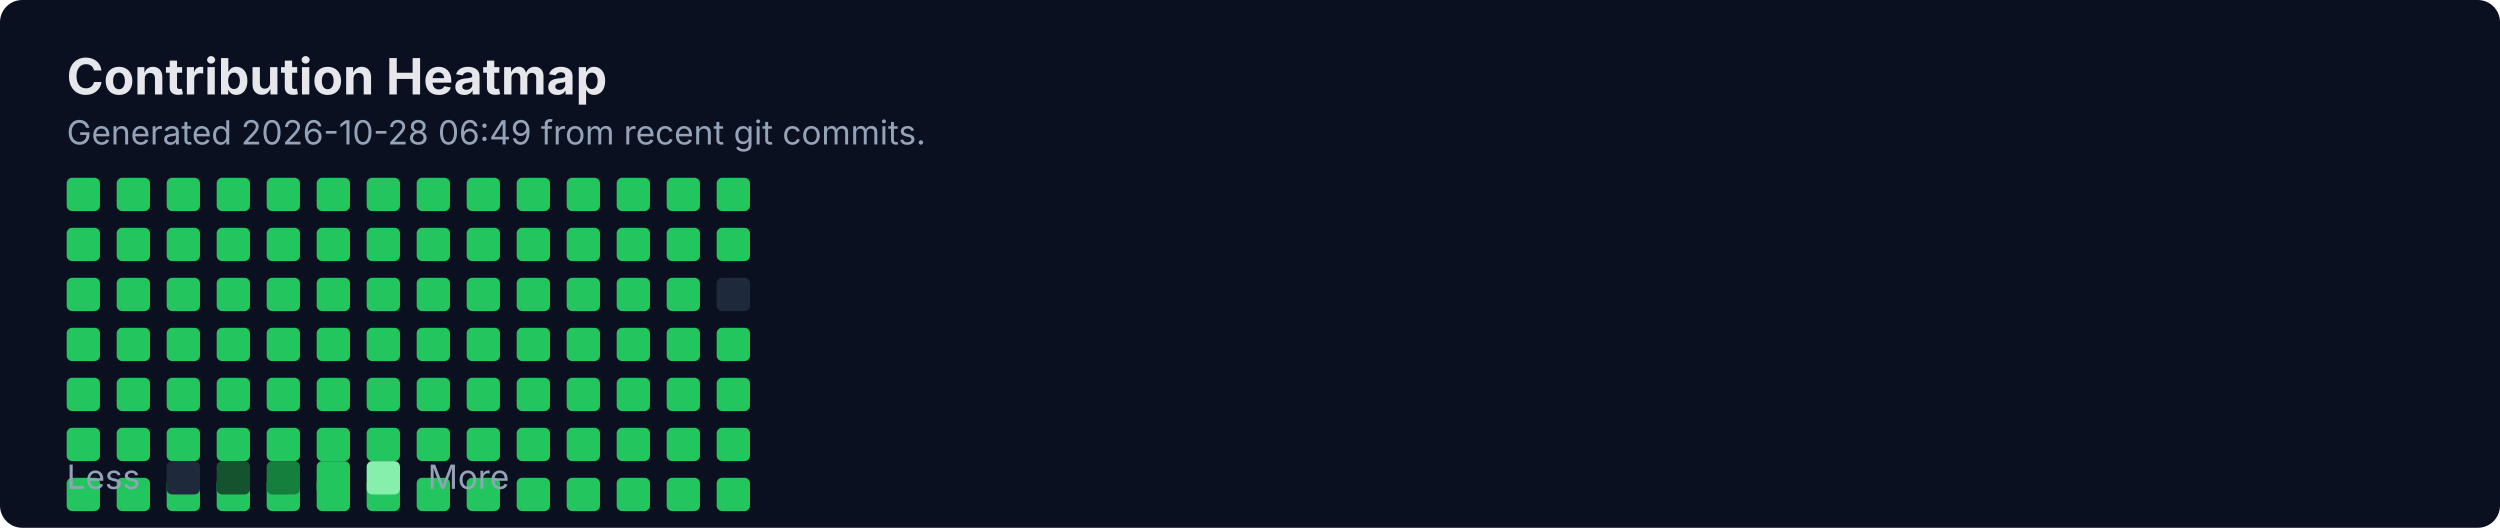
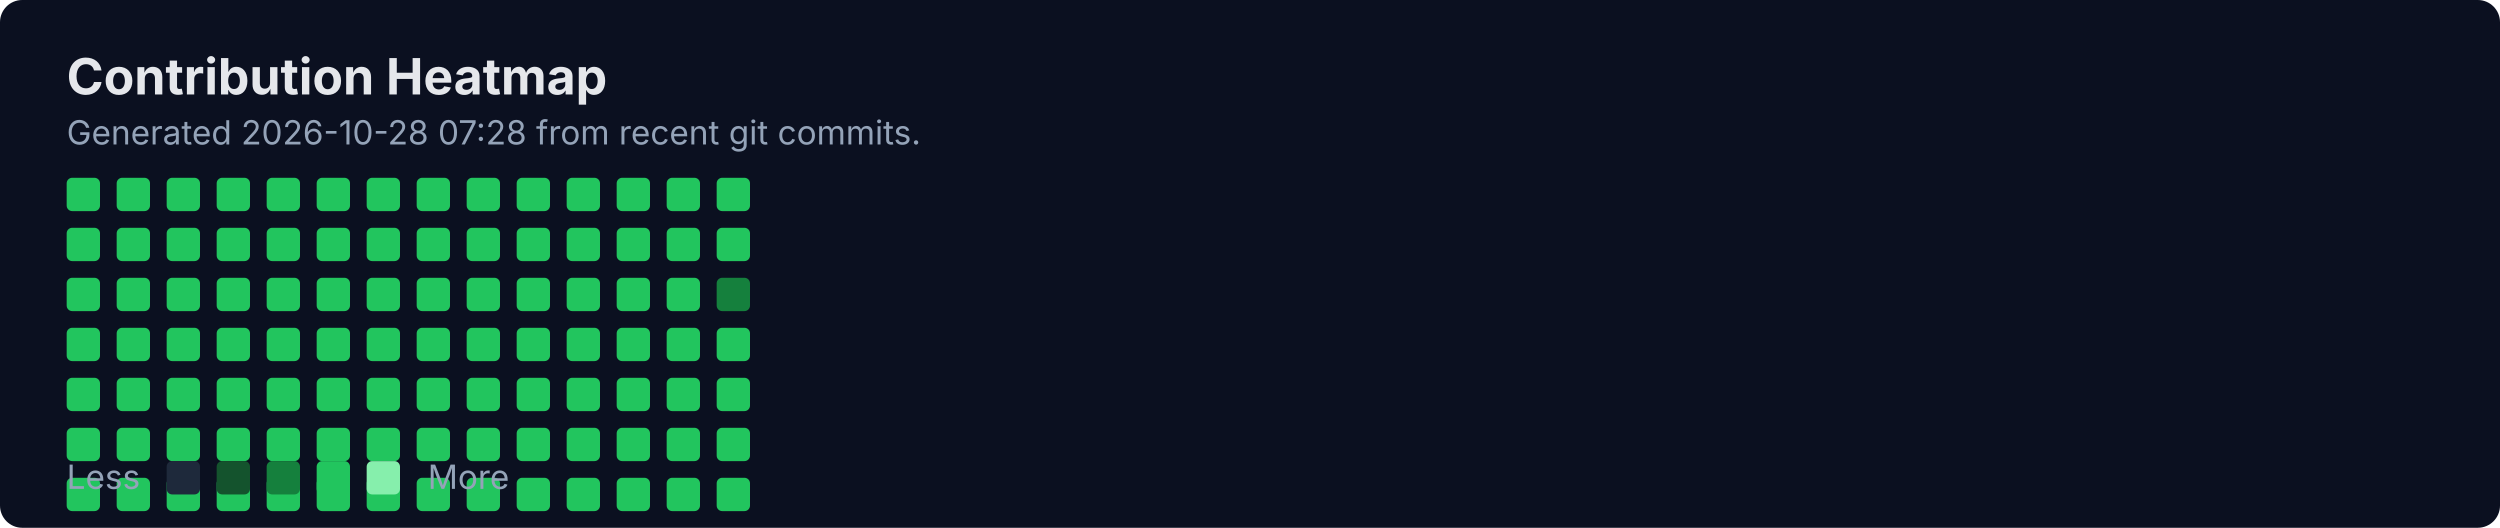
<svg xmlns="http://www.w3.org/2000/svg" width="900" height="190" viewBox="0 0 900 190" fill="none" role="img" aria-labelledby="title">
  <rect width="900" height="190" rx="8" fill="#0B1020" />
  <text x="24" y="34" fill="#E5E7EB" font-family="Inter, Segoe UI, Arial" font-size="18" font-weight="700">Contribution Heatmap</text>
-   <text x="24" y="52" fill="#94A3B8" font-family="Inter, Segoe UI, Arial" font-size="12">Generated 2026-10-28 06:49 from recent git commits.</text>
+   <text x="24" y="52" fill="#94A3B8" font-family="Inter, Segoe UI, Arial" font-size="12">Generated 2026-10-28 07:28 from recent git commits.</text>
  <rect x="24" y="118" width="12" height="12" rx="2" fill="#22C55E" />
  <rect x="24" y="136" width="12" height="12" rx="2" fill="#22C55E" />
  <rect x="24" y="154" width="12" height="12" rx="2" fill="#22C55E" />
  <rect x="24" y="172" width="12" height="12" rx="2" fill="#22C55E" />
  <rect x="24" y="64" width="12" height="12" rx="2" fill="#22C55E" />
  <rect x="24" y="82" width="12" height="12" rx="2" fill="#22C55E" />
  <rect x="24" y="100" width="12" height="12" rx="2" fill="#22C55E" />
  <rect x="42" y="118" width="12" height="12" rx="2" fill="#22C55E" />
  <rect x="42" y="136" width="12" height="12" rx="2" fill="#22C55E" />
  <rect x="42" y="154" width="12" height="12" rx="2" fill="#22C55E" />
  <rect x="42" y="172" width="12" height="12" rx="2" fill="#22C55E" />
  <rect x="42" y="64" width="12" height="12" rx="2" fill="#22C55E" />
  <rect x="42" y="82" width="12" height="12" rx="2" fill="#22C55E" />
  <rect x="42" y="100" width="12" height="12" rx="2" fill="#22C55E" />
  <rect x="60" y="118" width="12" height="12" rx="2" fill="#22C55E" />
  <rect x="60" y="136" width="12" height="12" rx="2" fill="#22C55E" />
  <rect x="60" y="154" width="12" height="12" rx="2" fill="#22C55E" />
  <rect x="60" y="172" width="12" height="12" rx="2" fill="#22C55E" />
  <rect x="60" y="64" width="12" height="12" rx="2" fill="#22C55E" />
  <rect x="60" y="82" width="12" height="12" rx="2" fill="#22C55E" />
  <rect x="60" y="100" width="12" height="12" rx="2" fill="#22C55E" />
  <rect x="78" y="118" width="12" height="12" rx="2" fill="#22C55E" />
  <rect x="78" y="136" width="12" height="12" rx="2" fill="#22C55E" />
  <rect x="78" y="154" width="12" height="12" rx="2" fill="#22C55E" />
  <rect x="78" y="172" width="12" height="12" rx="2" fill="#22C55E" />
  <rect x="78" y="64" width="12" height="12" rx="2" fill="#22C55E" />
  <rect x="78" y="82" width="12" height="12" rx="2" fill="#22C55E" />
  <rect x="78" y="100" width="12" height="12" rx="2" fill="#22C55E" />
  <rect x="96" y="118" width="12" height="12" rx="2" fill="#22C55E" />
  <rect x="96" y="136" width="12" height="12" rx="2" fill="#22C55E" />
  <rect x="96" y="154" width="12" height="12" rx="2" fill="#22C55E" />
  <rect x="96" y="172" width="12" height="12" rx="2" fill="#22C55E" />
  <rect x="96" y="64" width="12" height="12" rx="2" fill="#22C55E" />
  <rect x="96" y="82" width="12" height="12" rx="2" fill="#22C55E" />
  <rect x="96" y="100" width="12" height="12" rx="2" fill="#22C55E" />
  <rect x="114" y="118" width="12" height="12" rx="2" fill="#22C55E" />
  <rect x="114" y="136" width="12" height="12" rx="2" fill="#22C55E" />
  <rect x="114" y="154" width="12" height="12" rx="2" fill="#22C55E" />
  <rect x="114" y="172" width="12" height="12" rx="2" fill="#22C55E" />
  <rect x="114" y="64" width="12" height="12" rx="2" fill="#22C55E" />
  <rect x="114" y="82" width="12" height="12" rx="2" fill="#22C55E" />
  <rect x="114" y="100" width="12" height="12" rx="2" fill="#22C55E" />
  <rect x="132" y="118" width="12" height="12" rx="2" fill="#22C55E" />
  <rect x="132" y="136" width="12" height="12" rx="2" fill="#22C55E" />
  <rect x="132" y="154" width="12" height="12" rx="2" fill="#22C55E" />
  <rect x="132" y="172" width="12" height="12" rx="2" fill="#22C55E" />
  <rect x="132" y="64" width="12" height="12" rx="2" fill="#22C55E" />
  <rect x="132" y="82" width="12" height="12" rx="2" fill="#22C55E" />
  <rect x="132" y="100" width="12" height="12" rx="2" fill="#22C55E" />
  <rect x="150" y="118" width="12" height="12" rx="2" fill="#22C55E" />
  <rect x="150" y="136" width="12" height="12" rx="2" fill="#22C55E" />
  <rect x="150" y="154" width="12" height="12" rx="2" fill="#22C55E" />
  <rect x="150" y="172" width="12" height="12" rx="2" fill="#22C55E" />
  <rect x="150" y="64" width="12" height="12" rx="2" fill="#22C55E" />
  <rect x="150" y="82" width="12" height="12" rx="2" fill="#22C55E" />
  <rect x="150" y="100" width="12" height="12" rx="2" fill="#22C55E" />
  <rect x="168" y="118" width="12" height="12" rx="2" fill="#22C55E" />
  <rect x="168" y="136" width="12" height="12" rx="2" fill="#22C55E" />
  <rect x="168" y="154" width="12" height="12" rx="2" fill="#22C55E" />
  <rect x="168" y="172" width="12" height="12" rx="2" fill="#22C55E" />
  <rect x="168" y="64" width="12" height="12" rx="2" fill="#22C55E" />
  <rect x="168" y="82" width="12" height="12" rx="2" fill="#22C55E" />
  <rect x="168" y="100" width="12" height="12" rx="2" fill="#22C55E" />
  <rect x="186" y="118" width="12" height="12" rx="2" fill="#22C55E" />
  <rect x="186" y="136" width="12" height="12" rx="2" fill="#22C55E" />
  <rect x="186" y="154" width="12" height="12" rx="2" fill="#22C55E" />
  <rect x="186" y="172" width="12" height="12" rx="2" fill="#22C55E" />
  <rect x="186" y="64" width="12" height="12" rx="2" fill="#22C55E" />
  <rect x="186" y="82" width="12" height="12" rx="2" fill="#22C55E" />
  <rect x="186" y="100" width="12" height="12" rx="2" fill="#22C55E" />
  <rect x="204" y="118" width="12" height="12" rx="2" fill="#22C55E" />
  <rect x="204" y="136" width="12" height="12" rx="2" fill="#22C55E" />
  <rect x="204" y="154" width="12" height="12" rx="2" fill="#22C55E" />
  <rect x="204" y="172" width="12" height="12" rx="2" fill="#22C55E" />
  <rect x="204" y="64" width="12" height="12" rx="2" fill="#22C55E" />
  <rect x="204" y="82" width="12" height="12" rx="2" fill="#22C55E" />
  <rect x="204" y="100" width="12" height="12" rx="2" fill="#22C55E" />
  <rect x="222" y="118" width="12" height="12" rx="2" fill="#22C55E" />
  <rect x="222" y="136" width="12" height="12" rx="2" fill="#22C55E" />
  <rect x="222" y="154" width="12" height="12" rx="2" fill="#22C55E" />
  <rect x="222" y="172" width="12" height="12" rx="2" fill="#22C55E" />
  <rect x="222" y="64" width="12" height="12" rx="2" fill="#22C55E" />
  <rect x="222" y="82" width="12" height="12" rx="2" fill="#22C55E" />
  <rect x="222" y="100" width="12" height="12" rx="2" fill="#22C55E" />
  <rect x="240" y="118" width="12" height="12" rx="2" fill="#22C55E" />
  <rect x="240" y="136" width="12" height="12" rx="2" fill="#22C55E" />
  <rect x="240" y="154" width="12" height="12" rx="2" fill="#22C55E" />
  <rect x="240" y="172" width="12" height="12" rx="2" fill="#22C55E" />
  <rect x="240" y="64" width="12" height="12" rx="2" fill="#22C55E" />
  <rect x="240" y="82" width="12" height="12" rx="2" fill="#22C55E" />
  <rect x="240" y="100" width="12" height="12" rx="2" fill="#22C55E" />
  <rect x="258" y="118" width="12" height="12" rx="2" fill="#22C55E" />
  <rect x="258" y="136" width="12" height="12" rx="2" fill="#22C55E" />
  <rect x="258" y="154" width="12" height="12" rx="2" fill="#22C55E" />
  <rect x="258" y="172" width="12" height="12" rx="2" fill="#22C55E" />
  <rect x="258" y="64" width="12" height="12" rx="2" fill="#22C55E" />
  <rect x="258" y="82" width="12" height="12" rx="2" fill="#22C55E" />
-   <rect x="258" y="100" width="12" height="12" rx="2" fill="#1E293B" />
+   <rect x="258" y="100" width="12" height="12" rx="2" fill="#15803D" />
  <text x="24" y="176" fill="#94A3B8" font-family="Inter, Segoe UI, Arial" font-size="12">Less</text>
  <rect x="60" y="166" width="12" height="12" rx="2" fill="#1E293B" />
  <rect x="78" y="166" width="12" height="12" rx="2" fill="#14532D" />
  <rect x="96" y="166" width="12" height="12" rx="2" fill="#15803D" />
  <rect x="114" y="166" width="12" height="12" rx="2" fill="#22C55E" />
  <rect x="132" y="166" width="12" height="12" rx="2" fill="#86EFAC" />
  <text x="154" y="176" fill="#94A3B8" font-family="Inter, Segoe UI, Arial" font-size="12">More</text>
</svg>
